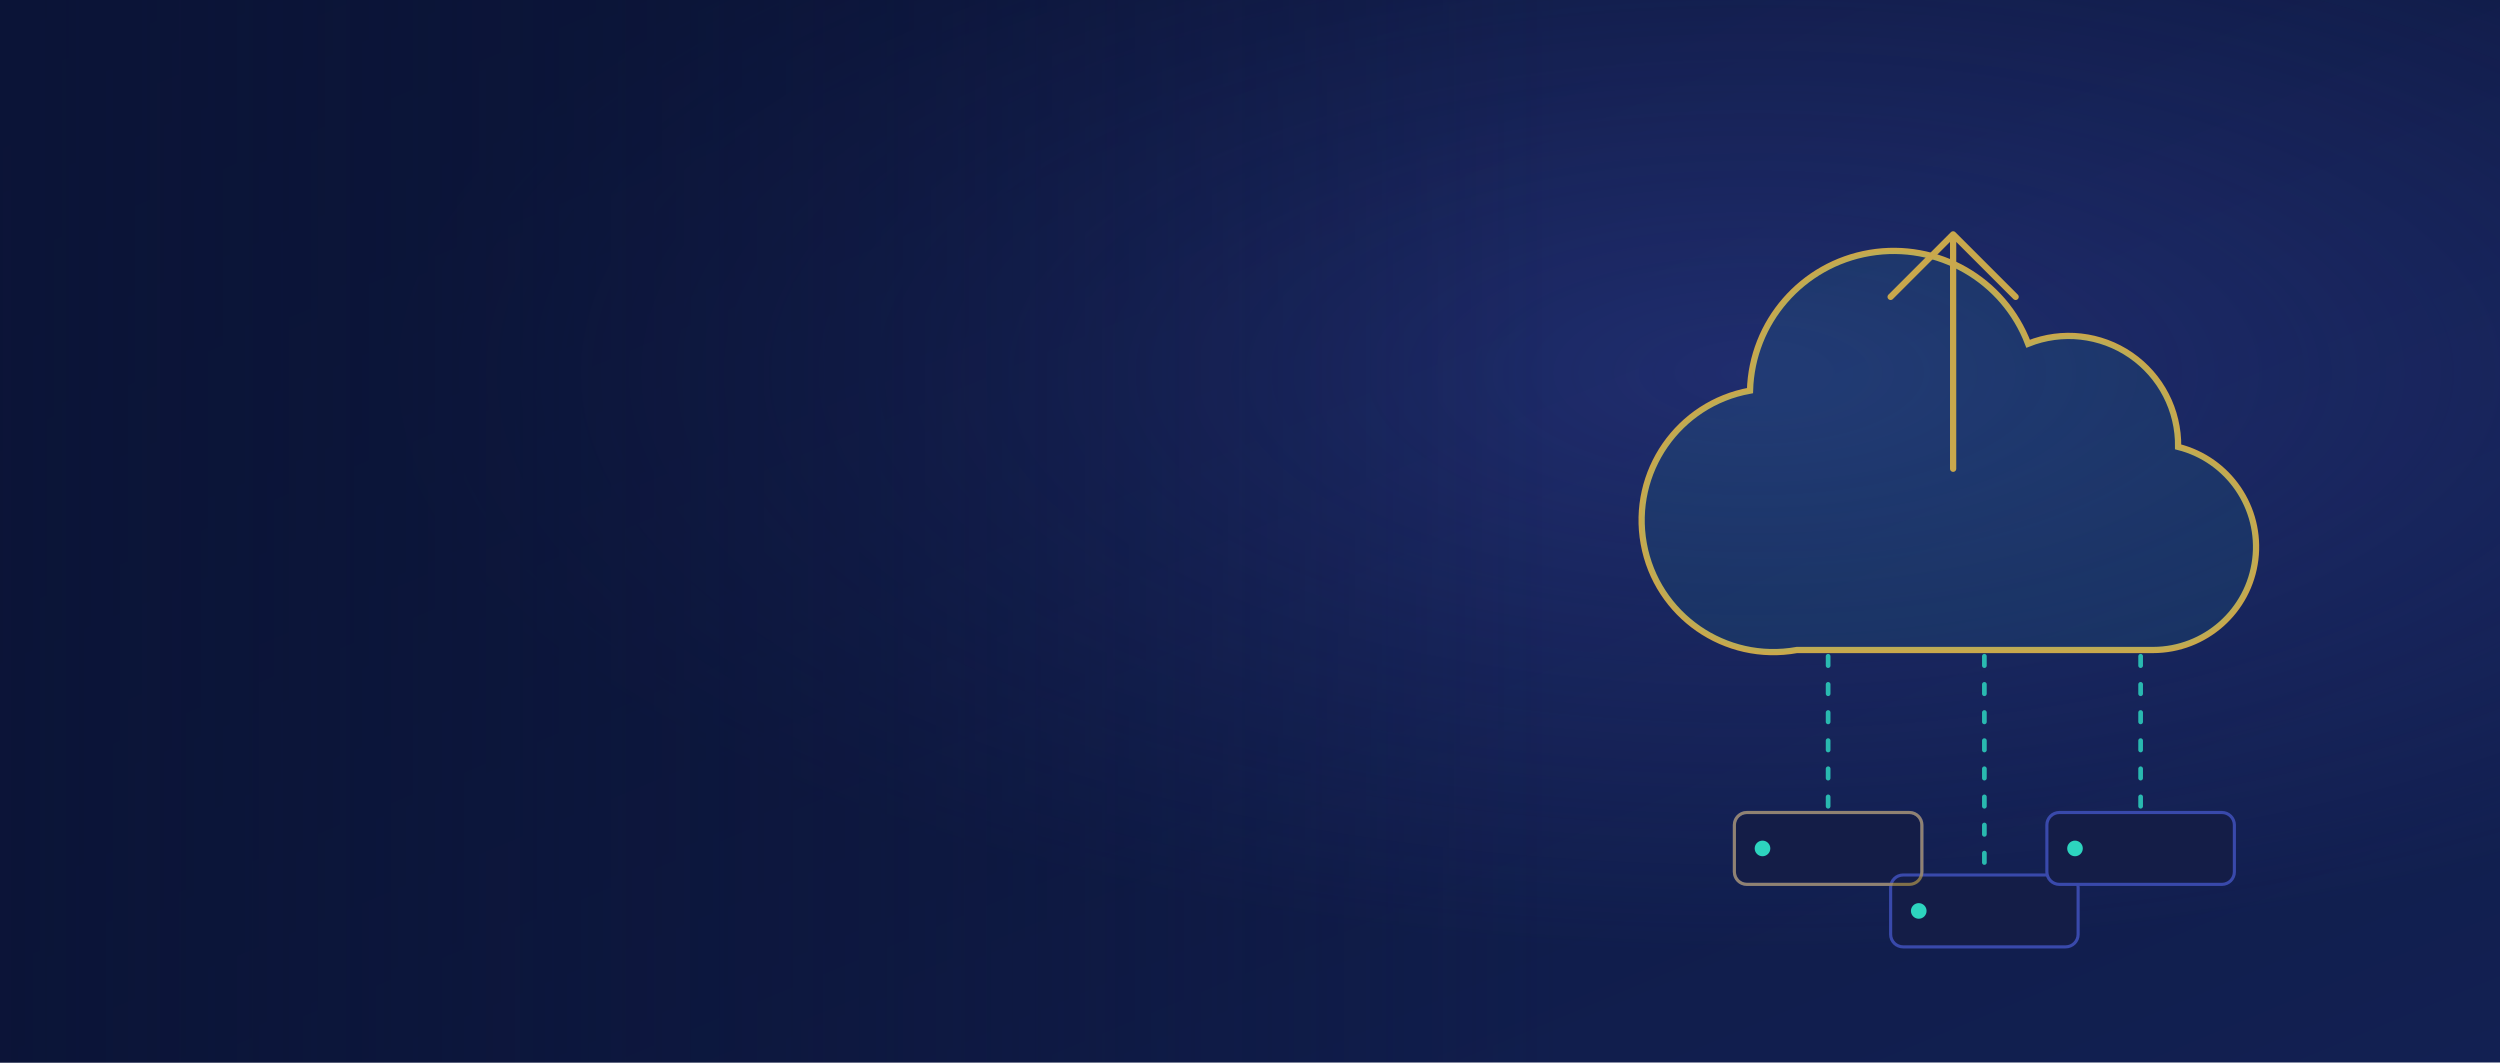
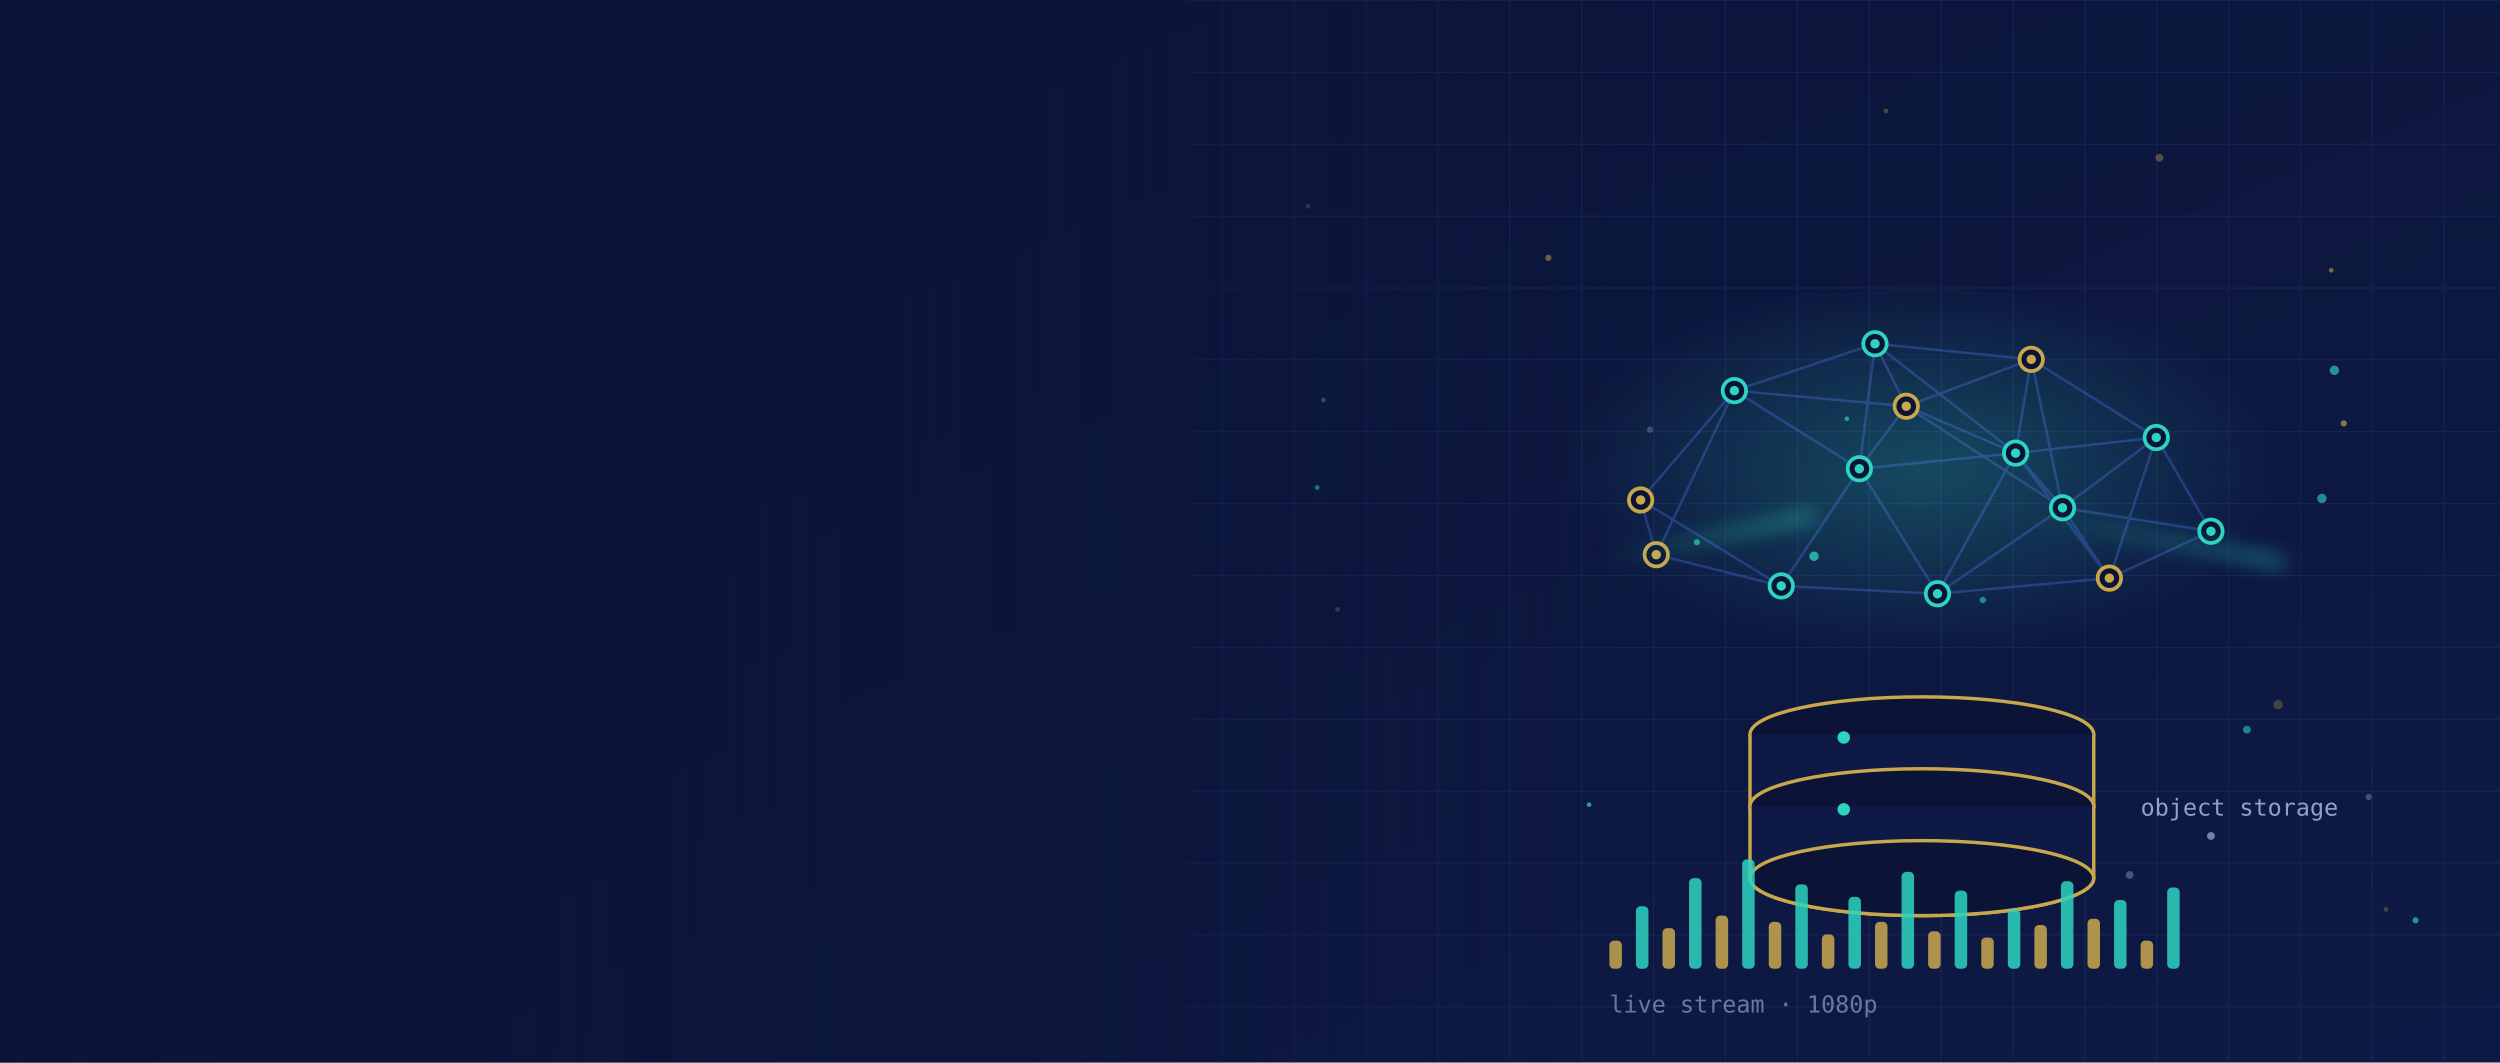
- <svg xmlns="http://www.w3.org/2000/svg" viewBox="0 0 1600 680" width="1600" height="680" role="img" aria-label="Cloud solutions">
+ <svg xmlns="http://www.w3.org/2000/svg" viewBox="0 0 1600 680" width="1600" height="680" role="img" aria-label="Cloud solution builders — scalable video infrastructure and streaming">
  <defs>
    <linearGradient id="bg2" x1="0" y1="0" x2="1" y2="1">
      <stop offset="0" stop-color="#0B1437" />
-       <stop offset="1" stop-color="#122052" />
+       <stop offset="1" stop-color="#0e1a45" />
    </linearGradient>
    <linearGradient id="scrim2" x1="0" y1="0" x2="1" y2="0">
-       <stop offset="0" stop-color="#0B1437" stop-opacity="0.96" />
-       <stop offset="0.55" stop-color="#0B1437" stop-opacity="0.5" />
+       <stop offset="0" stop-color="#0B1437" stop-opacity="0.97" />
+       <stop offset="0.55" stop-color="#0B1437" stop-opacity="0.55" />
      <stop offset="1" stop-color="#0B1437" stop-opacity="0" />
    </linearGradient>
-     <radialGradient id="glow2" cx="0.7" cy="0.35" r="0.55">
-       <stop offset="0" stop-color="#3949AB" stop-opacity="0.4" />
-       <stop offset="1" stop-color="#3949AB" stop-opacity="0" />
+     <radialGradient id="halA2" cx="0.5" cy="0.5" r="0.5">
+       <stop offset="0" stop-color="#C9A84C" stop-opacity="0.95" />
+       <stop offset="1" stop-color="#C9A84C" stop-opacity="0" />
    </radialGradient>
+     <radialGradient id="halB2" cx="0.5" cy="0.5" r="0.5">
+       <stop offset="0" stop-color="#2DD4BF" stop-opacity="0.95" />
+       <stop offset="1" stop-color="#2DD4BF" stop-opacity="0" />
+     </radialGradient>
+     <linearGradient id="beam2" x1="0" y1="0" x2="1" y2="0">
+       <stop offset="0" stop-color="#2DD4BF" stop-opacity="0" />
+       <stop offset="1" stop-color="#2DD4BF" stop-opacity="0.9" />
+     </linearGradient>
+     <filter id="glow2" x="-60%" y="-60%" width="220%" height="220%">
+       <feGaussianBlur stdDeviation="6" />
+     </filter>
+     <pattern id="grid2" width="46" height="46" patternUnits="userSpaceOnUse">
+       <path d="M46 0 H0 V46" fill="none" stroke="#26356e" stroke-width="1" opacity="0.5" />
+     </pattern>
  </defs>
  <rect width="1600" height="680" fill="url(#bg2)" />
-   <rect width="1600" height="680" fill="url(#glow2)" />
+   <rect x="760" width="840" height="680" fill="url(#grid2)" />
  <g>
-     <path d="M1120 250              a92 92 0 0 1 178 -30              a70 70 0 0 1 96 66              a66 66 0 0 1 -16 130              H1150              a80 80 0 0 1 -30 -166 Z" fill="none" stroke="#C9A84C" stroke-width="4" />
-     <path d="M1120 250              a92 92 0 0 1 178 -30              a70 70 0 0 1 96 66              a66 66 0 0 1 -16 130              H1150              a80 80 0 0 1 -30 -166 Z" fill="#2DD4BF" opacity="0.08" />
+     <circle cx="1527" cy="582" r="1.5" fill="#C9A84C" opacity="0.30" />
+     <circle cx="1438" cy="467" r="2.5" fill="#2DD4BF" opacity="0.58" />
+     <circle cx="1269" cy="384" r="2" fill="#2DD4BF" opacity="0.60" />
+     <circle cx="1415" cy="535" r="2.5" fill="#8ea2c9" opacity="0.76" />
+     <circle cx="1192" cy="557" r="1.5" fill="#2DD4BF" opacity="0.51" />
+     <circle cx="1056" cy="275" r="2" fill="#8ea2c9" opacity="0.35" />
+     <circle cx="991" cy="165" r="2" fill="#C9A84C" opacity="0.53" />
+     <circle cx="1086" cy="347" r="2" fill="#2DD4BF" opacity="0.69" />
+     <circle cx="1363" cy="560" r="2.5" fill="#8ea2c9" opacity="0.44" />
+     <circle cx="1546" cy="589" r="2" fill="#2DD4BF" opacity="0.64" />
+     <circle cx="1161" cy="356" r="3" fill="#2DD4BF" opacity="0.76" />
+     <circle cx="1191" cy="519" r="2.5" fill="#8ea2c9" opacity="0.74" />
+     <circle cx="1486" cy="319" r="3" fill="#2DD4BF" opacity="0.61" />
+     <circle cx="1516" cy="510" r="2" fill="#8ea2c9" opacity="0.40" />
+     <circle cx="1494" cy="237" r="3" fill="#2DD4BF" opacity="0.65" />
+     <circle cx="1182" cy="268" r="1.5" fill="#2DD4BF" opacity="0.65" />
+     <circle cx="1492" cy="173" r="1.5" fill="#C9A84C" opacity="0.57" />
+     <circle cx="856" cy="390" r="1.5" fill="#8ea2c9" opacity="0.33" />
+     <circle cx="1017" cy="515" r="1.5" fill="#2DD4BF" opacity="0.74" />
+     <circle cx="1382" cy="101" r="2.5" fill="#C9A84C" opacity="0.39" />
+     <circle cx="837" cy="132" r="1.5" fill="#C9A84C" opacity="0.27" />
+     <circle cx="1500" cy="271" r="2" fill="#C9A84C" opacity="0.65" />
+     <circle cx="1207" cy="71" r="1.5" fill="#C9A84C" opacity="0.33" />
+     <circle cx="847" cy="256" r="1.5" fill="#2DD4BF" opacity="0.44" />
+     <circle cx="843" cy="312" r="1.5" fill="#2DD4BF" opacity="0.67" />
+     <circle cx="1458" cy="451" r="3" fill="#C9A84C" opacity="0.30" />
  </g>
-   <g stroke="#2DD4BF" stroke-width="3" stroke-dasharray="6 12" stroke-linecap="round" opacity="0.85">
-     <path d="M1170 420 V520" />
-     <path d="M1270 420 V560" />
-     <path d="M1370 420 V520" />
+   <g stroke="#3949AB" stroke-width="1.6" opacity="0.55">
+     <line x1="1050" y1="320" x2="1110" y2="250" />
+     <line x1="1050" y1="320" x2="1140" y2="375" />
+     <line x1="1050" y1="320" x2="1060" y2="355" />
+     <line x1="1110" y1="250" x2="1200" y2="220" />
+     <line x1="1110" y1="250" x2="1060" y2="355" />
+     <line x1="1110" y1="250" x2="1190" y2="300" />
+     <line x1="1110" y1="250" x2="1220" y2="260" />
+     <line x1="1200" y1="220" x2="1300" y2="230" />
+     <line x1="1200" y1="220" x2="1190" y2="300" />
+     <line x1="1200" y1="220" x2="1290" y2="290" />
+     <line x1="1200" y1="220" x2="1220" y2="260" />
+     <line x1="1300" y1="230" x2="1380" y2="280" />
+     <line x1="1300" y1="230" x2="1290" y2="290" />
+     <line x1="1300" y1="230" x2="1220" y2="260" />
+     <line x1="1300" y1="230" x2="1320" y2="325" />
+     <line x1="1380" y1="280" x2="1415" y2="340" />
+     <line x1="1380" y1="280" x2="1350" y2="370" />
+     <line x1="1380" y1="280" x2="1290" y2="290" />
+     <line x1="1380" y1="280" x2="1320" y2="325" />
+     <line x1="1415" y1="340" x2="1350" y2="370" />
+     <line x1="1415" y1="340" x2="1320" y2="325" />
+     <line x1="1350" y1="370" x2="1240" y2="380" />
+     <line x1="1350" y1="370" x2="1290" y2="290" />
+     <line x1="1350" y1="370" x2="1320" y2="325" />
+     <line x1="1240" y1="380" x2="1140" y2="375" />
+     <line x1="1240" y1="380" x2="1190" y2="300" />
+     <line x1="1240" y1="380" x2="1290" y2="290" />
+     <line x1="1240" y1="380" x2="1320" y2="325" />
+     <line x1="1140" y1="375" x2="1060" y2="355" />
+     <line x1="1140" y1="375" x2="1190" y2="300" />
+     <line x1="1190" y1="300" x2="1290" y2="290" />
+     <line x1="1190" y1="300" x2="1220" y2="260" />
+     <line x1="1290" y1="290" x2="1220" y2="260" />
+     <line x1="1290" y1="290" x2="1320" y2="325" />
+     <line x1="1220" y1="260" x2="1320" y2="325" />
  </g>
-   <g>
-     <g fill="#141d47" stroke="#3949AB" stroke-width="2">
-       <rect x="1110" y="520" width="120" height="46" rx="8" />
-       <rect x="1210" y="560" width="120" height="46" rx="8" />
-       <rect x="1310" y="520" width="120" height="46" rx="8" />
+   <ellipse cx="1230" cy="300" rx="230" ry="120" fill="url(#halB2)" opacity="0.28" />
+   <circle cx="1050" cy="320" r="7.5" fill="#0B1437" stroke="#C9A84C" stroke-width="2.4" />
+   <circle cx="1050" cy="320" r="3" fill="#C9A84C" />
+   <circle cx="1110" cy="250" r="7.5" fill="#0B1437" stroke="#2DD4BF" stroke-width="2.4" />
+   <circle cx="1110" cy="250" r="3" fill="#2DD4BF" />
+   <circle cx="1200" cy="220" r="7.5" fill="#0B1437" stroke="#2DD4BF" stroke-width="2.4" />
+   <circle cx="1200" cy="220" r="3" fill="#2DD4BF" />
+   <circle cx="1300" cy="230" r="7.5" fill="#0B1437" stroke="#C9A84C" stroke-width="2.4" />
+   <circle cx="1300" cy="230" r="3" fill="#C9A84C" />
+   <circle cx="1380" cy="280" r="7.5" fill="#0B1437" stroke="#2DD4BF" stroke-width="2.4" />
+   <circle cx="1380" cy="280" r="3" fill="#2DD4BF" />
+   <circle cx="1415" cy="340" r="7.5" fill="#0B1437" stroke="#2DD4BF" stroke-width="2.4" />
+   <circle cx="1415" cy="340" r="3" fill="#2DD4BF" />
+   <circle cx="1350" cy="370" r="7.5" fill="#0B1437" stroke="#C9A84C" stroke-width="2.4" />
+   <circle cx="1350" cy="370" r="3" fill="#C9A84C" />
+   <circle cx="1240" cy="380" r="7.5" fill="#0B1437" stroke="#2DD4BF" stroke-width="2.4" />
+   <circle cx="1240" cy="380" r="3" fill="#2DD4BF" />
+   <circle cx="1140" cy="375" r="7.5" fill="#0B1437" stroke="#2DD4BF" stroke-width="2.4" />
+   <circle cx="1140" cy="375" r="3" fill="#2DD4BF" />
+   <circle cx="1060" cy="355" r="7.5" fill="#0B1437" stroke="#C9A84C" stroke-width="2.4" />
+   <circle cx="1060" cy="355" r="3" fill="#C9A84C" />
+   <circle cx="1190" cy="300" r="7.5" fill="#0B1437" stroke="#2DD4BF" stroke-width="2.4" />
+   <circle cx="1190" cy="300" r="3" fill="#2DD4BF" />
+   <circle cx="1290" cy="290" r="7.5" fill="#0B1437" stroke="#2DD4BF" stroke-width="2.4" />
+   <circle cx="1290" cy="290" r="3" fill="#2DD4BF" />
+   <circle cx="1220" cy="260" r="7.5" fill="#0B1437" stroke="#C9A84C" stroke-width="2.4" />
+   <circle cx="1220" cy="260" r="3" fill="#C9A84C" />
+   <circle cx="1320" cy="325" r="7.5" fill="#0B1437" stroke="#2DD4BF" stroke-width="2.4" />
+   <circle cx="1320" cy="325" r="3" fill="#2DD4BF" />
+   <g transform="translate(1120 470)">
+     <g fill="#0B1437" stroke="#C9A84C" stroke-width="2.2">
+       <ellipse cx="110" cy="0" rx="110" ry="24" />
+       <path d="M0 0 v46 a110 24 0 0 0 220 0 v-46" fill="#0e1a45" />
+       <ellipse cx="110" cy="46" rx="110" ry="24" />
+       <path d="M0 46 v46 a110 24 0 0 0 220 0 v-46" fill="#0e1a45" />
+       <ellipse cx="110" cy="92" rx="110" ry="24" />
    </g>
-     <g fill="#2DD4BF">
-       <circle cx="1128" cy="543" r="5" />
-       <circle cx="1228" cy="583" r="5" />
-       <circle cx="1328" cy="543" r="5" />
-     </g>
-     <g fill="none" stroke="#C9A84C" stroke-width="2" opacity="0.6">
-       <rect x="1110" y="520" width="120" height="46" rx="8" />
-     </g>
+     <circle cx="60" cy="2" r="4" fill="#2DD4BF" />
+     <circle cx="60" cy="48" r="4" fill="#2DD4BF" />
+     <text x="250" y="52" font-family="monospace" font-size="15" fill="#8ea2c9">object storage</text>
  </g>
-   <g stroke="#C9A84C" stroke-width="4" fill="none" stroke-linecap="round" stroke-linejoin="round">
-     <path d="M1250 300 V150 M1210 190 L1250 150 L1290 190" />
+   <g stroke-width="4" stroke-linecap="round" filter="url(#glow2)">
+     <line x1="1020" y1="360" x2="1160" y2="330" stroke="url(#beam2)" />
+     <line x1="1300" y1="330" x2="1460" y2="360" stroke="url(#beam2)" />
  </g>
-   <rect width="1000" height="680" fill="url(#scrim2)" />
+   <g transform="translate(0 20)">
+     <rect x="1030" y="582" width="8" height="18" rx="3" fill="#C9A84C" opacity="0.85" />
+     <rect x="1047" y="560" width="8" height="40" rx="3" fill="#2DD4BF" opacity="0.85" />
+     <rect x="1064" y="574" width="8" height="26" rx="3" fill="#C9A84C" opacity="0.85" />
+     <rect x="1081" y="542" width="8" height="58" rx="3" fill="#2DD4BF" opacity="0.85" />
+     <rect x="1098" y="566" width="8" height="34" rx="3" fill="#C9A84C" opacity="0.85" />
+     <rect x="1115" y="530" width="8" height="70" rx="3" fill="#2DD4BF" opacity="0.85" />
+     <rect x="1132" y="570" width="8" height="30" rx="3" fill="#C9A84C" opacity="0.85" />
+     <rect x="1149" y="546" width="8" height="54" rx="3" fill="#2DD4BF" opacity="0.85" />
+     <rect x="1166" y="578" width="8" height="22" rx="3" fill="#C9A84C" opacity="0.85" />
+     <rect x="1183" y="554" width="8" height="46" rx="3" fill="#2DD4BF" opacity="0.85" />
+     <rect x="1200" y="570" width="8" height="30" rx="3" fill="#C9A84C" opacity="0.85" />
+     <rect x="1217" y="538" width="8" height="62" rx="3" fill="#2DD4BF" opacity="0.85" />
+     <rect x="1234" y="576" width="8" height="24" rx="3" fill="#C9A84C" opacity="0.85" />
+     <rect x="1251" y="550" width="8" height="50" rx="3" fill="#2DD4BF" opacity="0.85" />
+     <rect x="1268" y="580" width="8" height="20" rx="3" fill="#C9A84C" opacity="0.85" />
+     <rect x="1285" y="562" width="8" height="38" rx="3" fill="#2DD4BF" opacity="0.85" />
+     <rect x="1302" y="572" width="8" height="28" rx="3" fill="#C9A84C" opacity="0.85" />
+     <rect x="1319" y="544" width="8" height="56" rx="3" fill="#2DD4BF" opacity="0.85" />
+     <rect x="1336" y="568" width="8" height="32" rx="3" fill="#C9A84C" opacity="0.85" />
+     <rect x="1353" y="556" width="8" height="44" rx="3" fill="#2DD4BF" opacity="0.85" />
+     <rect x="1370" y="582" width="8" height="18" rx="3" fill="#C9A84C" opacity="0.85" />
+     <rect x="1387" y="548" width="8" height="52" rx="3" fill="#2DD4BF" opacity="0.85" />
+   </g>
+   <text x="1030" y="648" font-family="monospace" font-size="15" fill="#8ea2c9" opacity="0.7">live stream · 1080p</text>
+   <rect width="1040" height="680" fill="url(#scrim2)" />
</svg>
